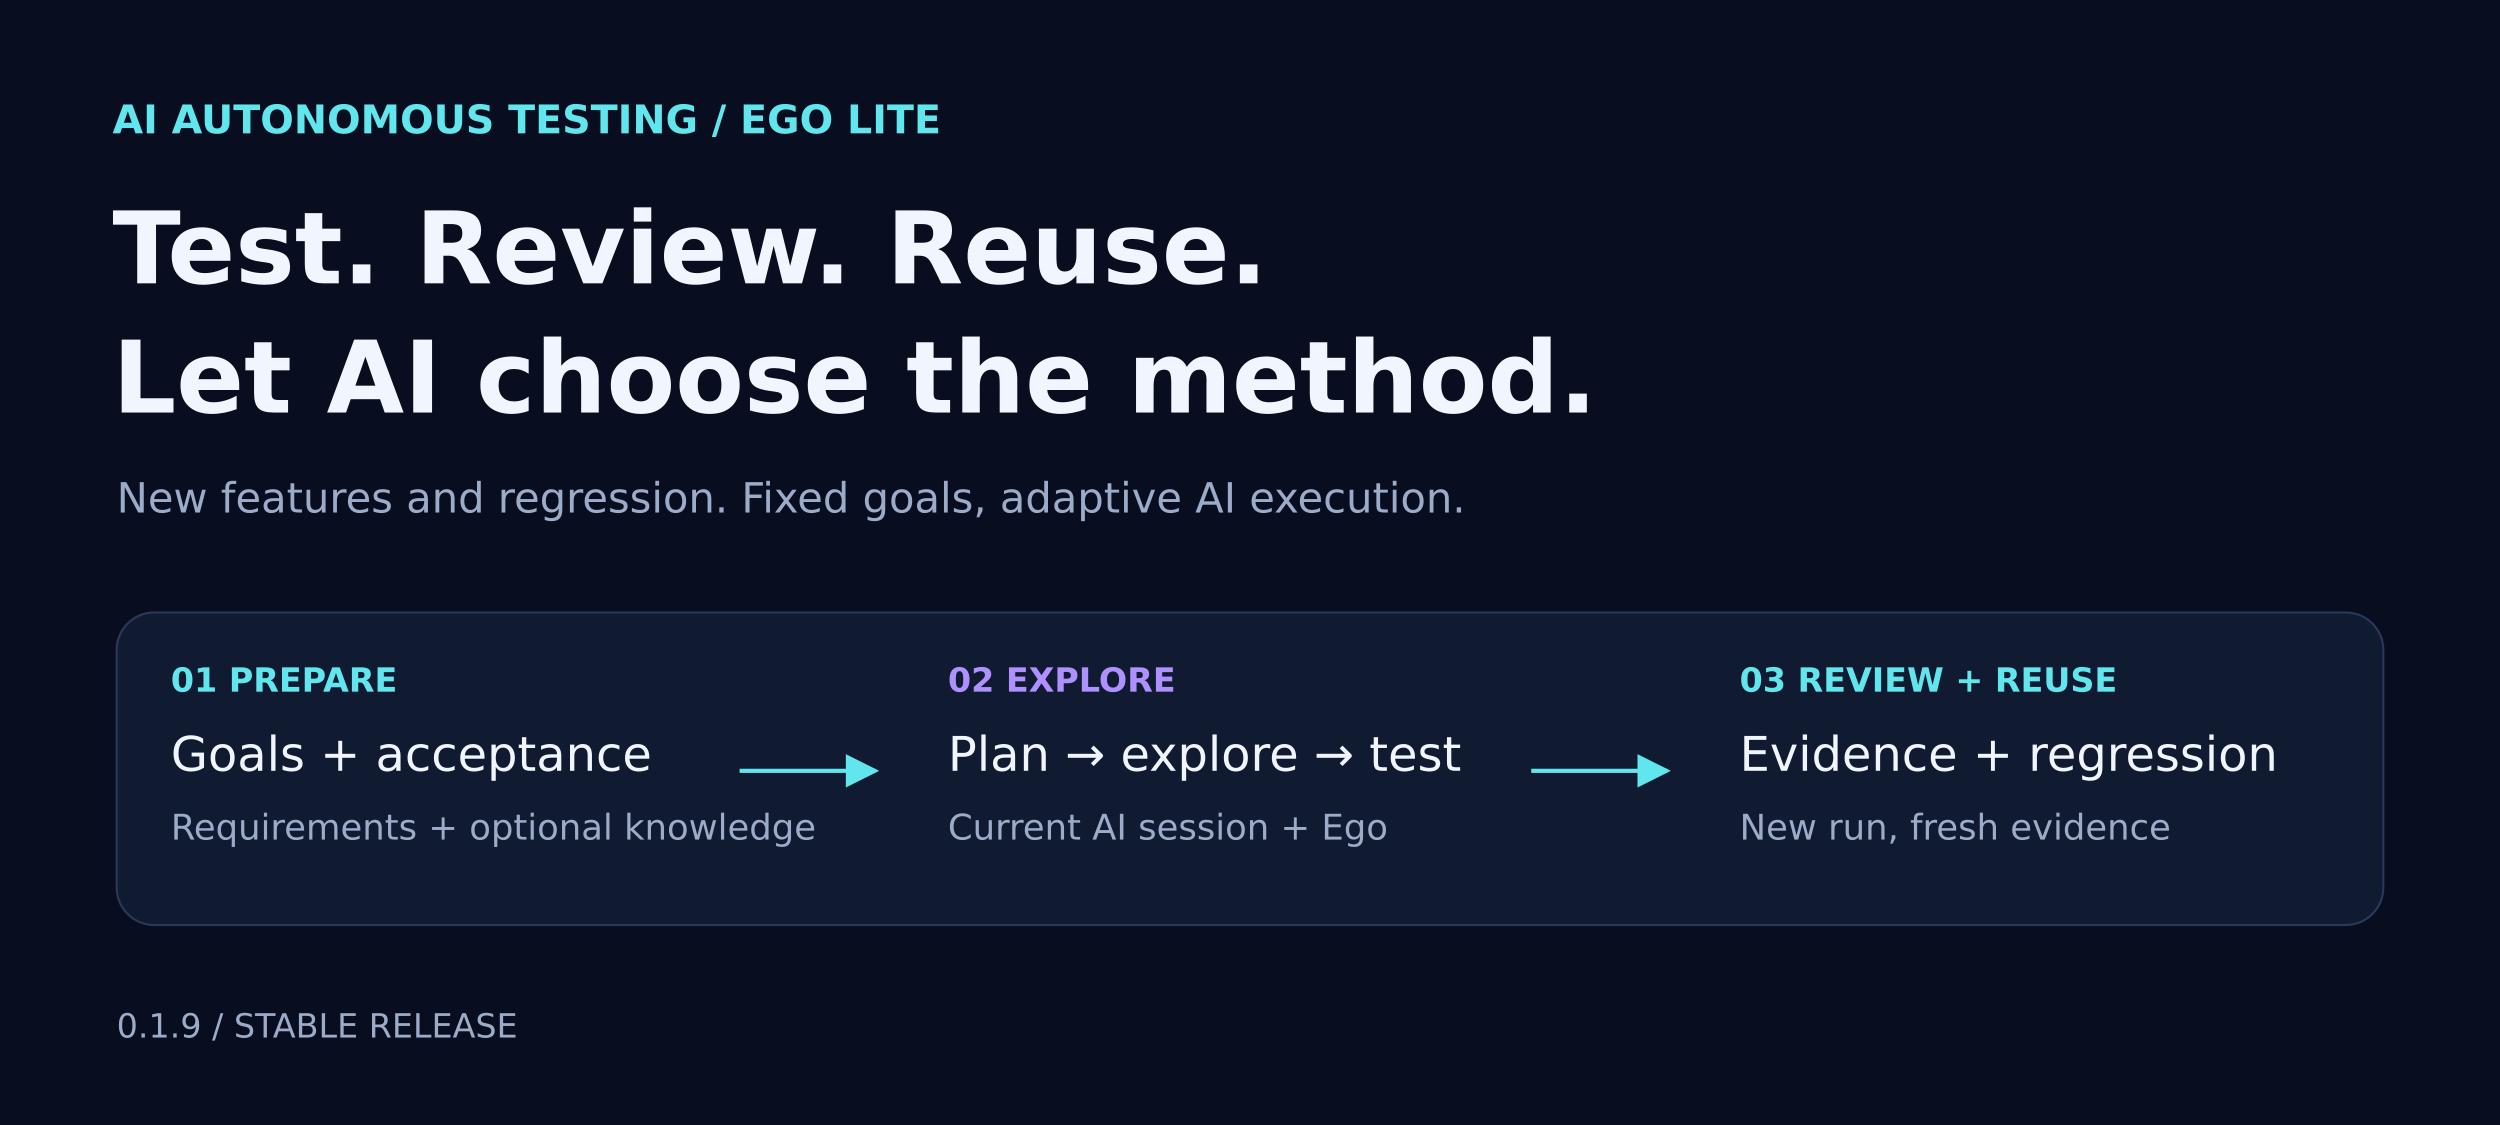
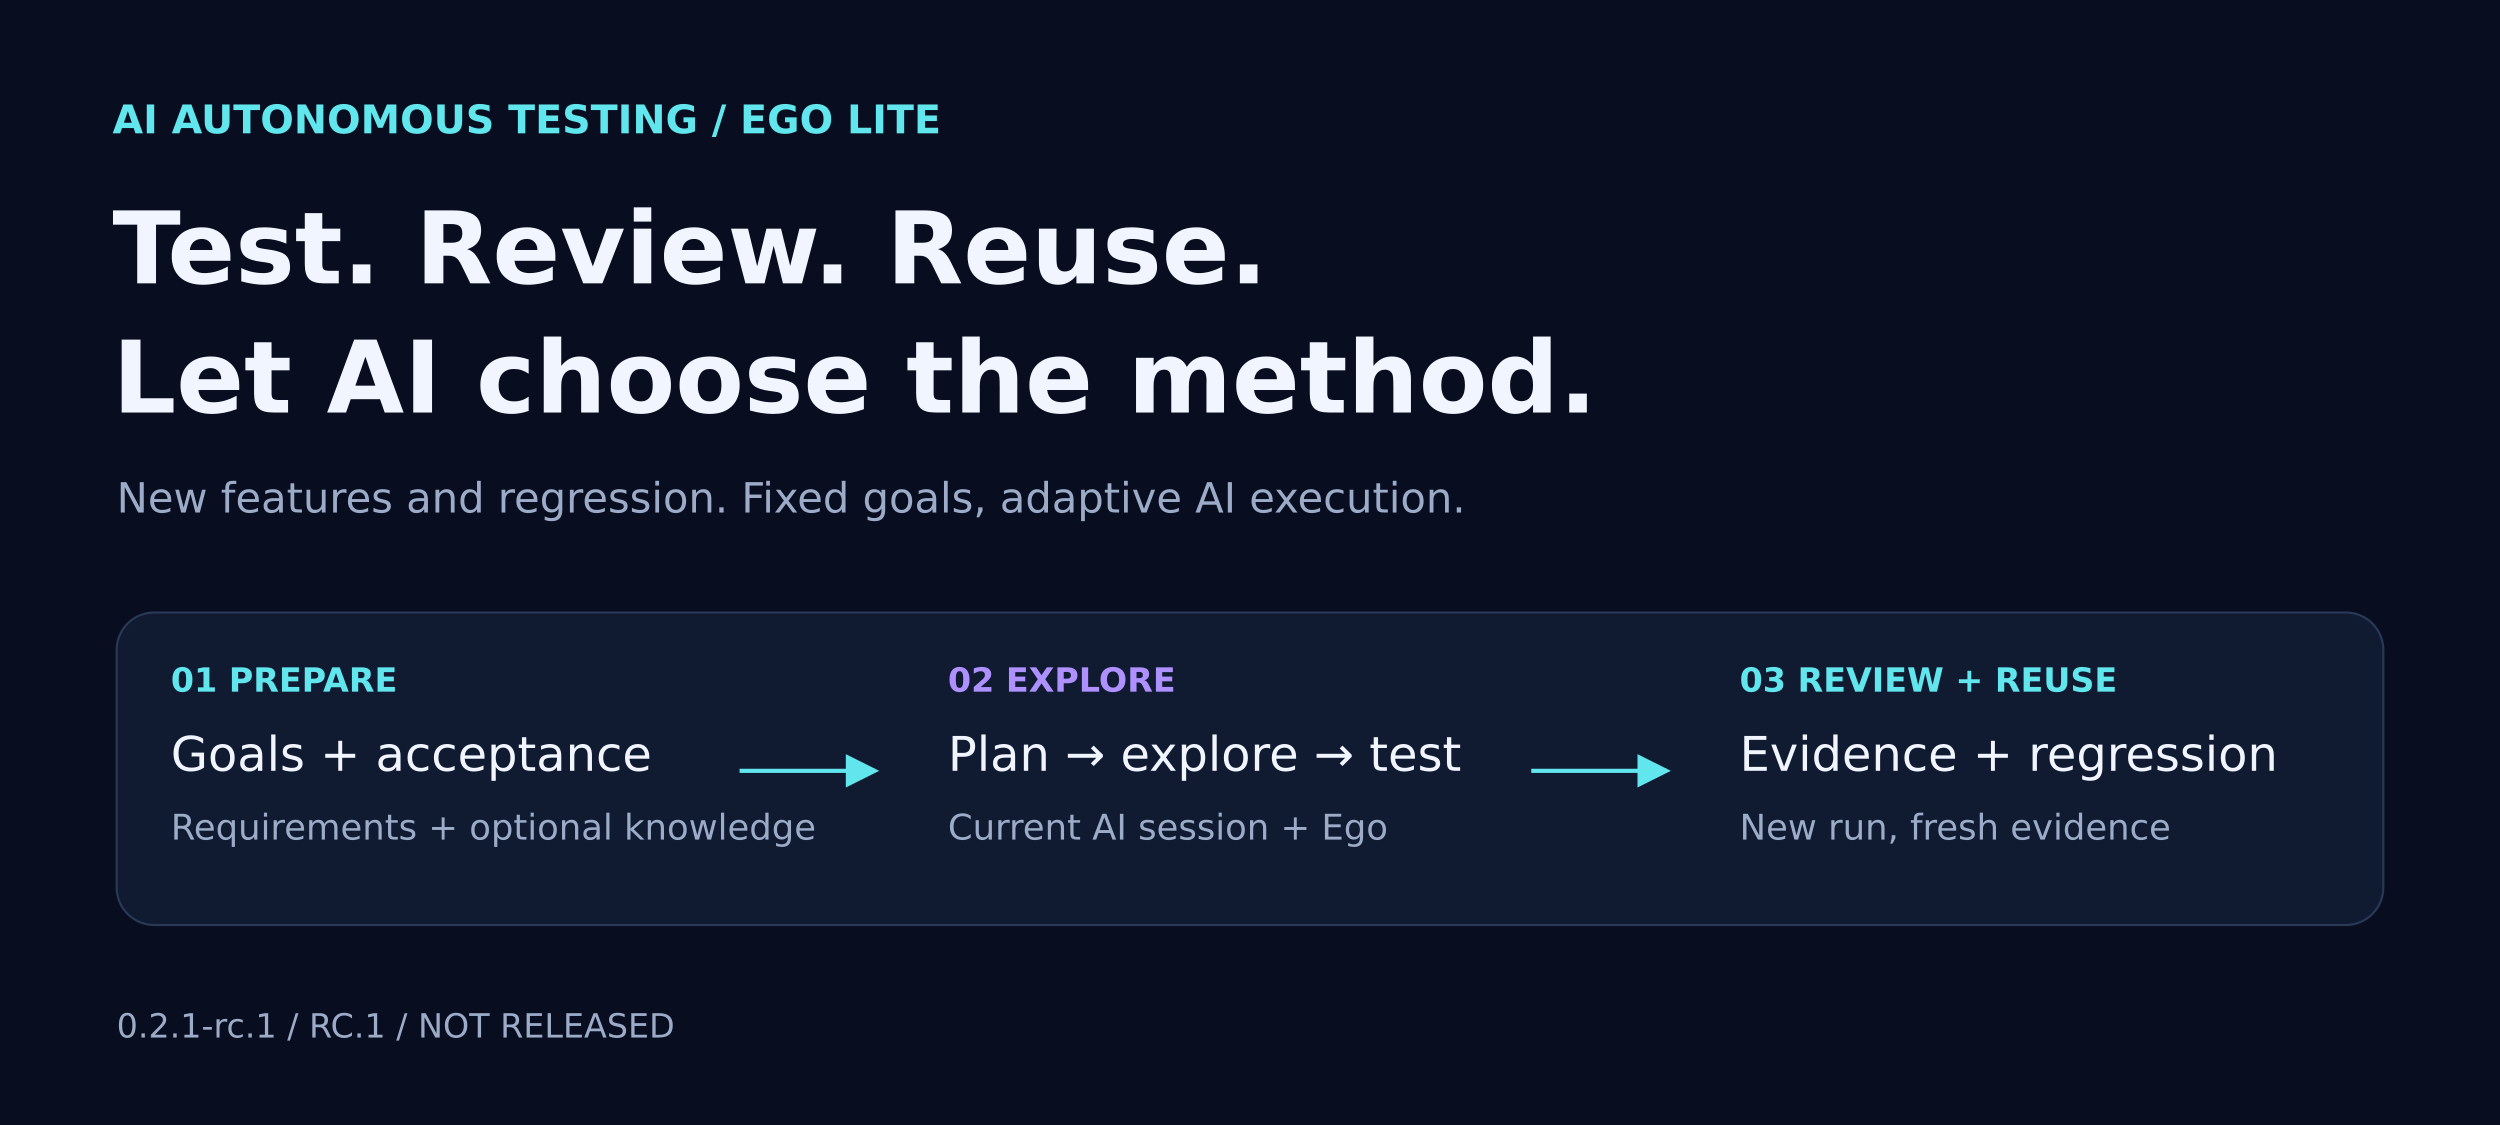
<svg xmlns="http://www.w3.org/2000/svg" width="1200" height="540" viewBox="0 0 1200 540" role="img" aria-label="AI Autonomous Testing · Ego Lite">
  <defs>
    <linearGradient id="g">
      <stop stop-color="#61e6ed" />
      <stop offset="1" stop-color="#ae91ff" />
    </linearGradient>
    <marker id="arrow" markerWidth="8" markerHeight="8" refX="7" refY="4" orient="auto">
      <path d="M0,0 L8,4 L0,8" fill="#61e6ed" />
    </marker>
  </defs>
  <g font-family="DejaVu Sans, Noto Sans CJK SC, sans-serif">
    <rect x="0" y="0" width="1200" height="540" rx="0" fill="#080e20" stroke="#080e20" />
    <path d="M0,2 H1200" stroke="url(#g)" stroke-width="4" />
    <text x="54" y="64" font-size="19" fill="#61e6ed" font-weight="700">AI AUTONOMOUS TESTING / EGO LITE</text>
    <text x="54" y="136" font-size="48" fill="#f1f5ff" font-weight="700">Test. Review. Reuse.</text>
    <text x="54" y="198" font-size="48" fill="#f1f5ff" font-weight="700">Let AI choose the method.</text>
    <text x="56" y="246" font-size="20" fill="#9cacc8" font-weight="400">New features and regression. Fixed goals, adaptive AI execution.</text>
    <rect x="56" y="294" width="1088" height="150" rx="18" fill="#101b32" stroke="#293957" />
    <text x="82" y="332" font-size="16" fill="#61e6ed" font-weight="700">01  PREPARE</text>
    <text x="82" y="370" font-size="23" fill="#f1f5ff" font-weight="400">Goals + acceptance</text>
    <text x="82" y="403" font-size="17" fill="#9cacc8" font-weight="400">Requirements + optional knowledge</text>
    <text x="455" y="332" font-size="16" fill="#ae91ff" font-weight="700">02  EXPLORE</text>
    <text x="455" y="370" font-size="23" fill="#f1f5ff" font-weight="400">Plan → explore → test</text>
    <text x="455" y="403" font-size="17" fill="#9cacc8" font-weight="400">Current AI session + Ego</text>
    <text x="835" y="332" font-size="16" fill="#61e6ed" font-weight="700">03  REVIEW + REUSE</text>
    <text x="835" y="370" font-size="23" fill="#f1f5ff" font-weight="400">Evidence + regression</text>
    <text x="835" y="403" font-size="17" fill="#9cacc8" font-weight="400">New run, fresh evidence</text>
    <path d="M355,370 L420,370" stroke="#61e6ed" stroke-width="2" fill="none" marker-end="url(#arrow)" />
    <path d="M735,370 L800,370" stroke="#61e6ed" stroke-width="2" fill="none" marker-end="url(#arrow)" />
-     <text x="56" y="498" font-size="16" fill="#9cacc8" font-weight="400">0.1.9  /  STABLE RELEASE</text>
+     <text x="56" y="498" font-size="16" fill="#9cacc8" font-weight="400">0.2.1-rc.1  /  RC.1 / NOT RELEASED</text>
  </g>
</svg>
